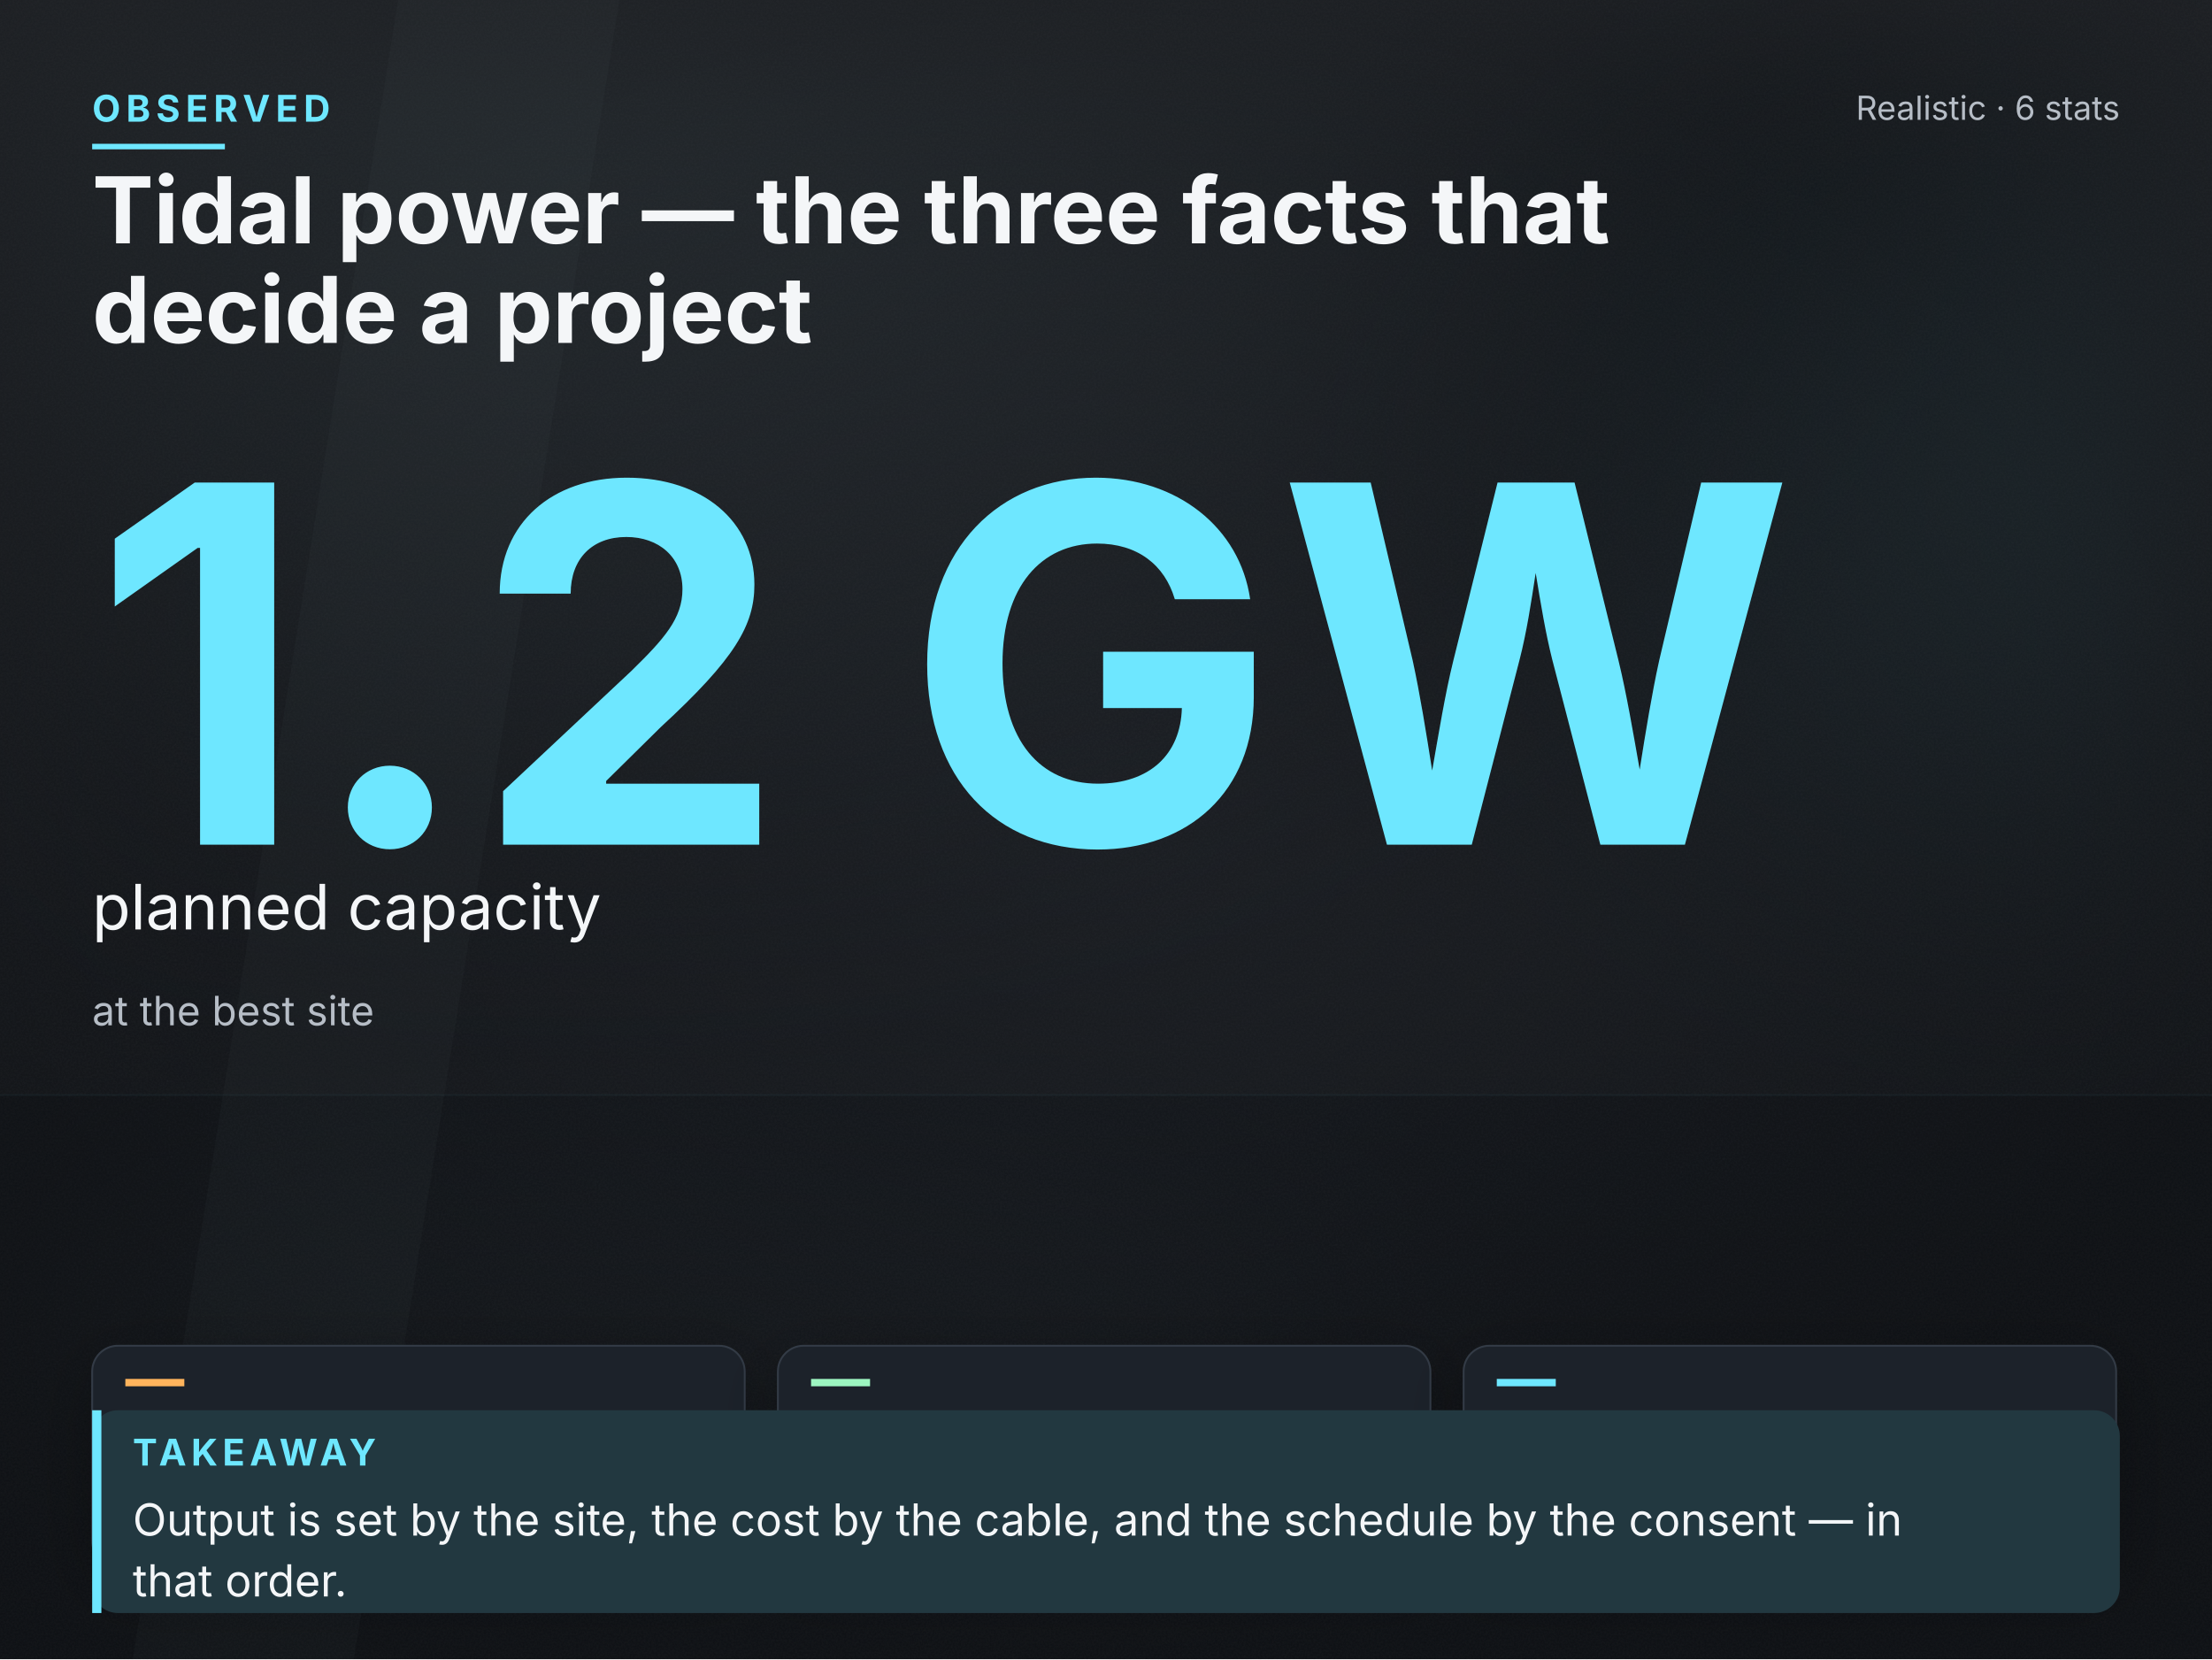
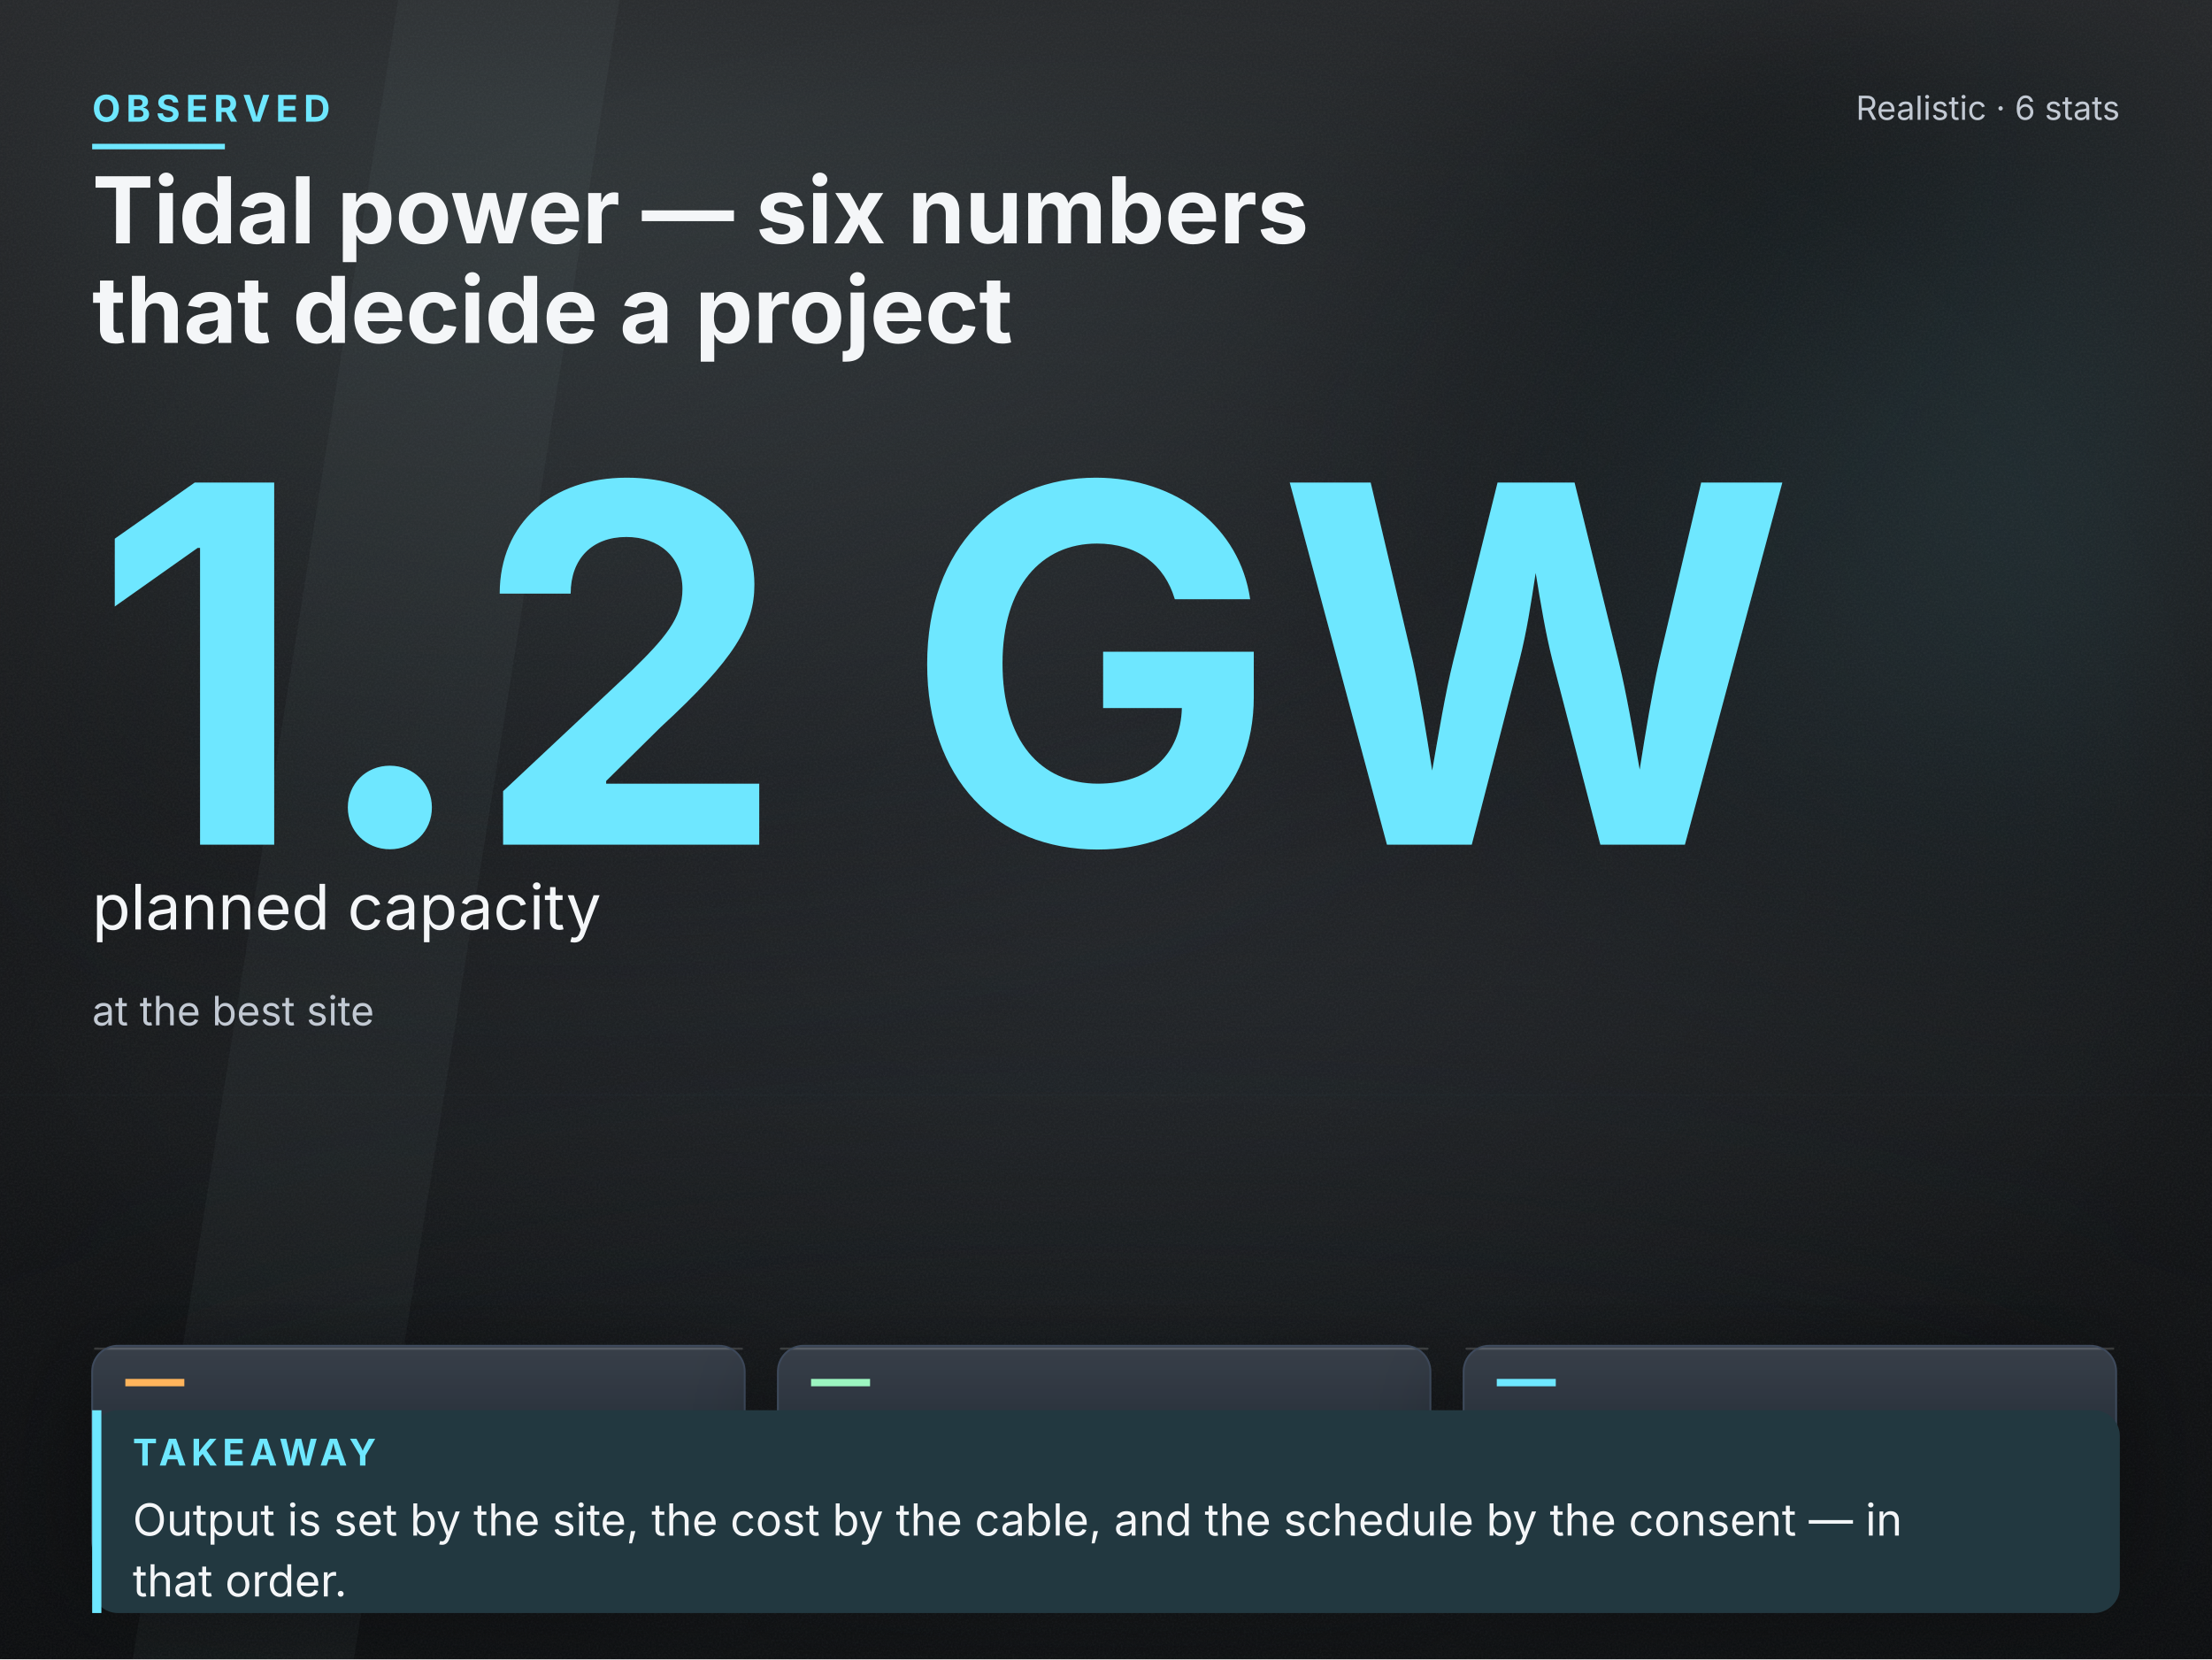
<svg xmlns="http://www.w3.org/2000/svg" width="1200" height="900" viewBox="0 0 1200 900" role="img" aria-labelledby="gfx-title gfx-desc" data-template="key_figure" data-preset="realistic" data-detail="standard">
  <defs>
    <filter id="grain">
      <feTurbulence type="fractalNoise" baseFrequency="0.9" numOctaves="3" seed="11" stitchTiles="stitch" />
      <feColorMatrix type="saturate" values="0" />
      <feComponentTransfer>
-         <feFuncA type="linear" slope="0.11" />
+         <feFuncA type="linear" slope="0.1" />
      </feComponentTransfer>
    </filter>
    <filter id="soften" x="-40%" y="-60%" width="180%" height="240%">
      <feGaussianBlur stdDeviation="60" />
    </filter>
    <filter id="soft" x="-30%" y="-30%" width="160%" height="170%">
-       <feDropShadow dx="0" dy="10" stdDeviation="18" flood-color="#000000" flood-opacity="0.28" />
+       <feDropShadow dx="0" dy="14" stdDeviation="26" flood-color="#000000" flood-opacity="0.42" />
    </filter>
+     <linearGradient id="cardgloss" x1="0" y1="0" x2="0" y2="1">
+       <stop offset="0" stop-color="#ffffff" stop-opacity="0.10" />
+       <stop offset="0.45" stop-color="#ffffff" stop-opacity="0.02" />
+       <stop offset="1" stop-color="#000000" stop-opacity="0.10" />
+     </linearGradient>
  </defs>
  <linearGradient id="plateBase" x1="0" y1="0" x2="0" y2="1">
-     <stop offset="0" stop-color="#515357" />
-     <stop offset="1" stop-color="#0b0d10" />
+     <stop offset="0" stop-color="#5a5c60" />
+     <stop offset="1" stop-color="#0a0c0f" />
  </linearGradient>
  <rect width="1200" height="900" fill="url(#plateBase)" />
  <radialGradient id="keyLight">
-     <stop offset="0" stop-color="#8ca7ae" />
-     <stop offset="1" stop-color="#0b0d10" />
+     <stop offset="0" stop-color="#9ab3b9" />
+     <stop offset="1" stop-color="#0a0c0f" />
  </radialGradient>
  <ellipse cx="312" cy="54" rx="744" ry="468" fill="url(#keyLight)" opacity="0.55" filter="url(#soften)" />
  <radialGradient id="rimLight">
-     <stop offset="0" stop-color="#4e9eaf" />
-     <stop offset="1" stop-color="#0b0d10" />
+     <stop offset="0" stop-color="#53a8ba" />
+     <stop offset="1" stop-color="#0a0c0f" />
  </radialGradient>
  <ellipse cx="1128" cy="270" rx="360" ry="270" fill="url(#rimLight)" opacity="0.42" filter="url(#soften)" />
-   <linearGradient id="floor" x1="0" y1="0" x2="0" y2="1">
-     <stop offset="0" stop-color="#101317" />
-     <stop offset="1" stop-color="#0b0d10" />
-   </linearGradient>
-   <rect y="594" width="1200" height="306" fill="url(#floor)" />
-   <line x1="0.0" y1="594.0" x2="1200.0" y2="594.0" stroke="#4a93a4" stroke-width="1" opacity="0.35" />
-   <ellipse cx="360" cy="720" rx="360" ry="90" fill="#697d82" opacity="0.20" filter="url(#soften)" />
+   <radialGradient id="pool">
+     <stop offset="0" stop-color="#4a575b" />
+     <stop offset="1" stop-color="#0a0c0f" />
+   </radialGradient>
+   <ellipse cx="600" cy="918" rx="864" ry="306" fill="url(#pool)" opacity="0.55" filter="url(#soften)" />
+   <ellipse cx="600" cy="594" rx="744" ry="90" fill="#67787d" opacity="0.22" filter="url(#soften)" />
+   <line x1="0.0" y1="594.0" x2="1200.0" y2="594.0" stroke="#458998" stroke-width="1" opacity="0.10" />
  <radialGradient id="vig">
    <stop offset="0" stop-color="#1f2227" />
    <stop offset="1" stop-color="#000000" />
  </radialGradient>
  <rect width="1200" height="900" fill="url(#vig)" opacity="0.50" />
  <rect width="1200" height="900" filter="url(#grain)" opacity="0.9" />
  <path d="M216 0 L 336 0 L 192 900 L 72 900" fill="#d3f7ff" opacity="0.05" />
-   <rect x="0.0" y="0.0" width="1200.0" height="900.0" fill="#13161b" opacity="0.58" />
+   <rect x="0.0" y="0.0" width="1200.0" height="900.0" fill="#13161b" opacity="0.30" />
  <text x="50.0" y="66.0" font-family="'Inter var','Inter','DejaVu Sans','Helvetica Neue',Arial,sans-serif" font-size="20" font-weight="700" fill="#6ee7ff" letter-spacing="3">OBSERVED</text>
  <rect x="50.0" y="78.0" width="72.0" height="3.0" fill="#6ee7ff" />
-   <text x="1150.0" y="65.0" font-family="'Inter var','Inter','DejaVu Sans','Helvetica Neue',Arial,sans-serif" font-size="18" font-weight="400" fill="#b6bdc6" text-anchor="end">Realistic · 6 stats</text>
-   <text x="50.0" y="132.0" font-family="'Inter var','Inter','DejaVu Sans','Helvetica Neue',Arial,sans-serif" font-size="50" font-weight="700" fill="#f4f6f8">Tidal power — the three facts that</text>
-   <text x="50.0" y="186.0" font-family="'Inter var','Inter','DejaVu Sans','Helvetica Neue',Arial,sans-serif" font-size="50" font-weight="700" fill="#f4f6f8">decide a project</text>
+   <text x="1150.0" y="65.0" font-family="'Inter var','Inter','DejaVu Sans','Helvetica Neue',Arial,sans-serif" font-size="18" font-weight="400" fill="#c2c9d3" text-anchor="end">Realistic · 6 stats</text>
+   <text x="50.0" y="132.0" font-family="'Inter var','Inter','DejaVu Sans','Helvetica Neue',Arial,sans-serif" font-size="50" font-weight="700" fill="#f4f6f8">Tidal power — six numbers</text>
+   <text x="50.0" y="186.0" font-family="'Inter var','Inter','DejaVu Sans','Helvetica Neue',Arial,sans-serif" font-size="50" font-weight="700" fill="#f4f6f8">that decide a project</text>
  <text x="50.0" y="458.2" font-family="'Inter var','Inter','DejaVu Sans','Helvetica Neue',Arial,sans-serif" font-size="270" font-weight="700" fill="#6ee7ff">1.2 GW</text>
  <text x="50.0" y="504.2" font-family="'Inter var','Inter','DejaVu Sans','Helvetica Neue',Arial,sans-serif" font-size="34" font-weight="400" fill="#f4f6f8">planned capacity</text>
-   <text x="50.0" y="556.2" font-family="'Inter var','Inter','DejaVu Sans','Helvetica Neue',Arial,sans-serif" font-size="22" font-weight="400" fill="#b6bdc6">at the best site</text>
-   <rect x="50.0" y="730.0" width="354.0" height="120.0" rx="14.0" fill="#1e232b" filter="url(#soft)" />
-   <rect x="50.0" y="730.0" width="354.0" height="120.0" rx="14.0" fill="none" stroke="#333b46" stroke-width="1" />
+   <text x="50.0" y="556.2" font-family="'Inter var','Inter','DejaVu Sans','Helvetica Neue',Arial,sans-serif" font-size="22" font-weight="400" fill="#c2c9d3">at the best site</text>
+   <rect x="50.0" y="730.0" width="354.0" height="120.0" rx="14.0" fill="#242b35" filter="url(#soft)" />
+   <rect x="50.0" y="730.0" width="354.0" height="120.0" rx="14.0" fill="url(#cardgloss)" />
+   <rect x="51.0" y="731.0" width="352.0" height="1.2" rx="0.6" fill="#ffffff" opacity="0.16" />
+   <rect x="50.0" y="730.0" width="354.0" height="120.0" rx="14.0" fill="none" stroke="#3e4a5c" stroke-width="1" />
  <rect x="68.0" y="748.0" width="32.0" height="4.0" fill="#ffb45c" />
-   <text x="68.0" y="795.0" font-family="'Inter var','Inter','DejaVu Sans','Helvetica Neue',Arial,sans-serif" font-size="28" font-weight="700" fill="#ffb45c">38%</text>
+   <text x="68.0" y="795.0" font-family="'Inter var','Inter','DejaVu Sans','Helvetica Neue',Arial,sans-serif" font-size="28" font-weight="700" fill="#ffb45c" font-feature-settings="'tnum' 1">38%</text>
  <text x="68.0" y="825.2" font-family="'Inter var','Inter','DejaVu Sans','Helvetica Neue',Arial,sans-serif" font-size="19" font-weight="400" fill="#f4f6f8">capacity factor</text>
-   <rect x="422.0" y="730.0" width="354.0" height="120.0" rx="14.0" fill="#1e232b" filter="url(#soft)" />
-   <rect x="422.0" y="730.0" width="354.0" height="120.0" rx="14.0" fill="none" stroke="#333b46" stroke-width="1" />
+   <rect x="422.0" y="730.0" width="354.0" height="120.0" rx="14.0" fill="#242b35" filter="url(#soft)" />
+   <rect x="422.0" y="730.0" width="354.0" height="120.0" rx="14.0" fill="url(#cardgloss)" />
+   <rect x="423.0" y="731.0" width="352.0" height="1.2" rx="0.6" fill="#ffffff" opacity="0.16" />
+   <rect x="422.0" y="730.0" width="354.0" height="120.0" rx="14.0" fill="none" stroke="#3e4a5c" stroke-width="1" />
  <rect x="440.0" y="748.0" width="32.0" height="4.0" fill="#9cf5c0" />
-   <text x="440.0" y="795.0" font-family="'Inter var','Inter','DejaVu Sans','Helvetica Neue',Arial,sans-serif" font-size="28" font-weight="700" fill="#9cf5c0">£1.4bn</text>
+   <text x="440.0" y="795.0" font-family="'Inter var','Inter','DejaVu Sans','Helvetica Neue',Arial,sans-serif" font-size="28" font-weight="700" fill="#9cf5c0" font-feature-settings="'tnum' 1">£1.4bn</text>
  <text x="440.0" y="825.2" font-family="'Inter var','Inter','DejaVu Sans','Helvetica Neue',Arial,sans-serif" font-size="19" font-weight="400" fill="#f4f6f8">cable cost</text>
-   <rect x="794.0" y="730.0" width="354.0" height="120.0" rx="14.0" fill="#1e232b" filter="url(#soft)" />
-   <rect x="794.0" y="730.0" width="354.0" height="120.0" rx="14.0" fill="none" stroke="#333b46" stroke-width="1" />
+   <rect x="794.0" y="730.0" width="354.0" height="120.0" rx="14.0" fill="#242b35" filter="url(#soft)" />
+   <rect x="794.0" y="730.0" width="354.0" height="120.0" rx="14.0" fill="url(#cardgloss)" />
+   <rect x="795.0" y="731.0" width="352.0" height="1.2" rx="0.6" fill="#ffffff" opacity="0.16" />
+   <rect x="794.0" y="730.0" width="354.0" height="120.0" rx="14.0" fill="none" stroke="#3e4a5c" stroke-width="1" />
  <rect x="812.0" y="748.0" width="32.0" height="4.0" fill="#6ee7ff" />
-   <text x="812.0" y="795.0" font-family="'Inter var','Inter','DejaVu Sans','Helvetica Neue',Arial,sans-serif" font-size="28" font-weight="700" fill="#6ee7ff">11 yrs</text>
+   <text x="812.0" y="795.0" font-family="'Inter var','Inter','DejaVu Sans','Helvetica Neue',Arial,sans-serif" font-size="28" font-weight="700" fill="#6ee7ff" font-feature-settings="'tnum' 1">11 yrs</text>
  <text x="812.0" y="825.2" font-family="'Inter var','Inter','DejaVu Sans','Helvetica Neue',Arial,sans-serif" font-size="19" font-weight="400" fill="#f4f6f8">consent timeline</text>
  <rect x="50.0" y="765.0" width="1100.0" height="110.0" rx="14.0" fill="#223840" />
  <rect x="50.0" y="765.0" width="5.0" height="110.0" fill="#6ee7ff" />
  <text x="72.0" y="795.0" font-family="'Inter var','Inter','DejaVu Sans','Helvetica Neue',Arial,sans-serif" font-size="20" font-weight="700" fill="#6ee7ff" letter-spacing="2.6">TAKEAWAY</text>
  <text x="72.0" y="833.0" font-family="'Inter var','Inter','DejaVu Sans','Helvetica Neue',Arial,sans-serif" font-size="24" font-weight="400" fill="#f4f6f8">Output is set by the site, the cost by the cable, and the schedule by the consent — in</text>
  <text x="72.0" y="866.0" font-family="'Inter var','Inter','DejaVu Sans','Helvetica Neue',Arial,sans-serif" font-size="24" font-weight="400" fill="#f4f6f8">that order.</text>
</svg>
